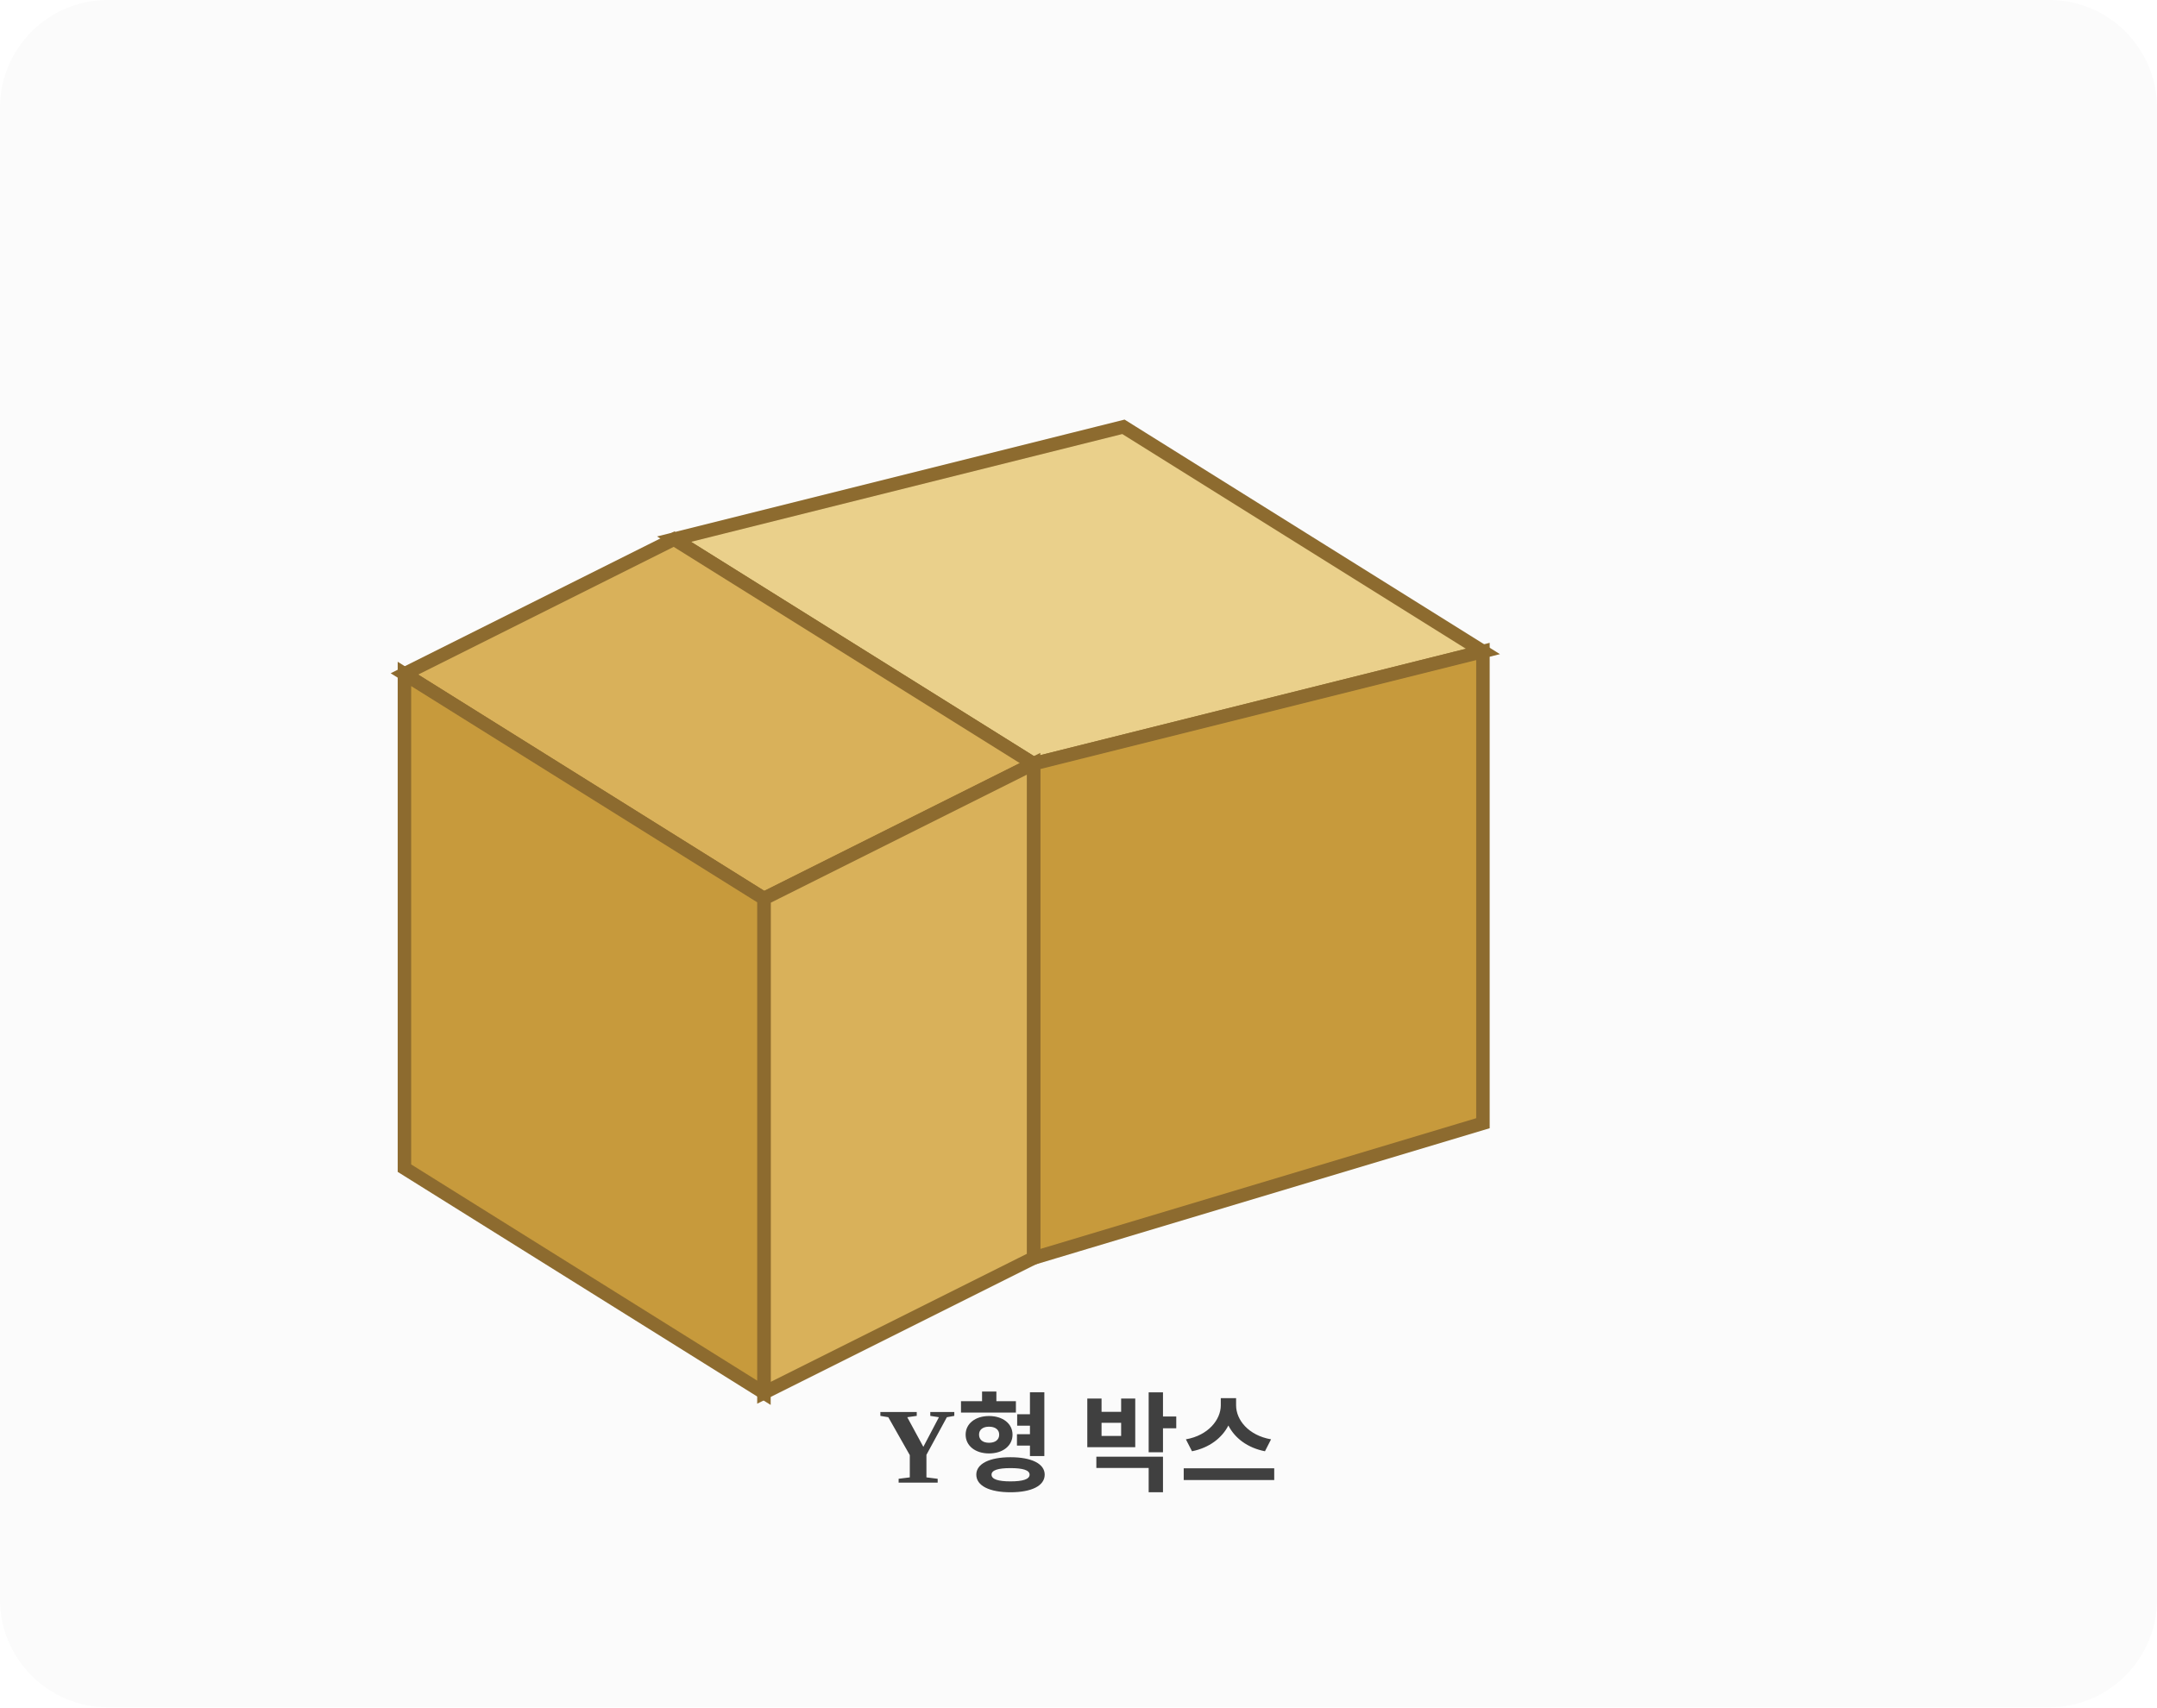
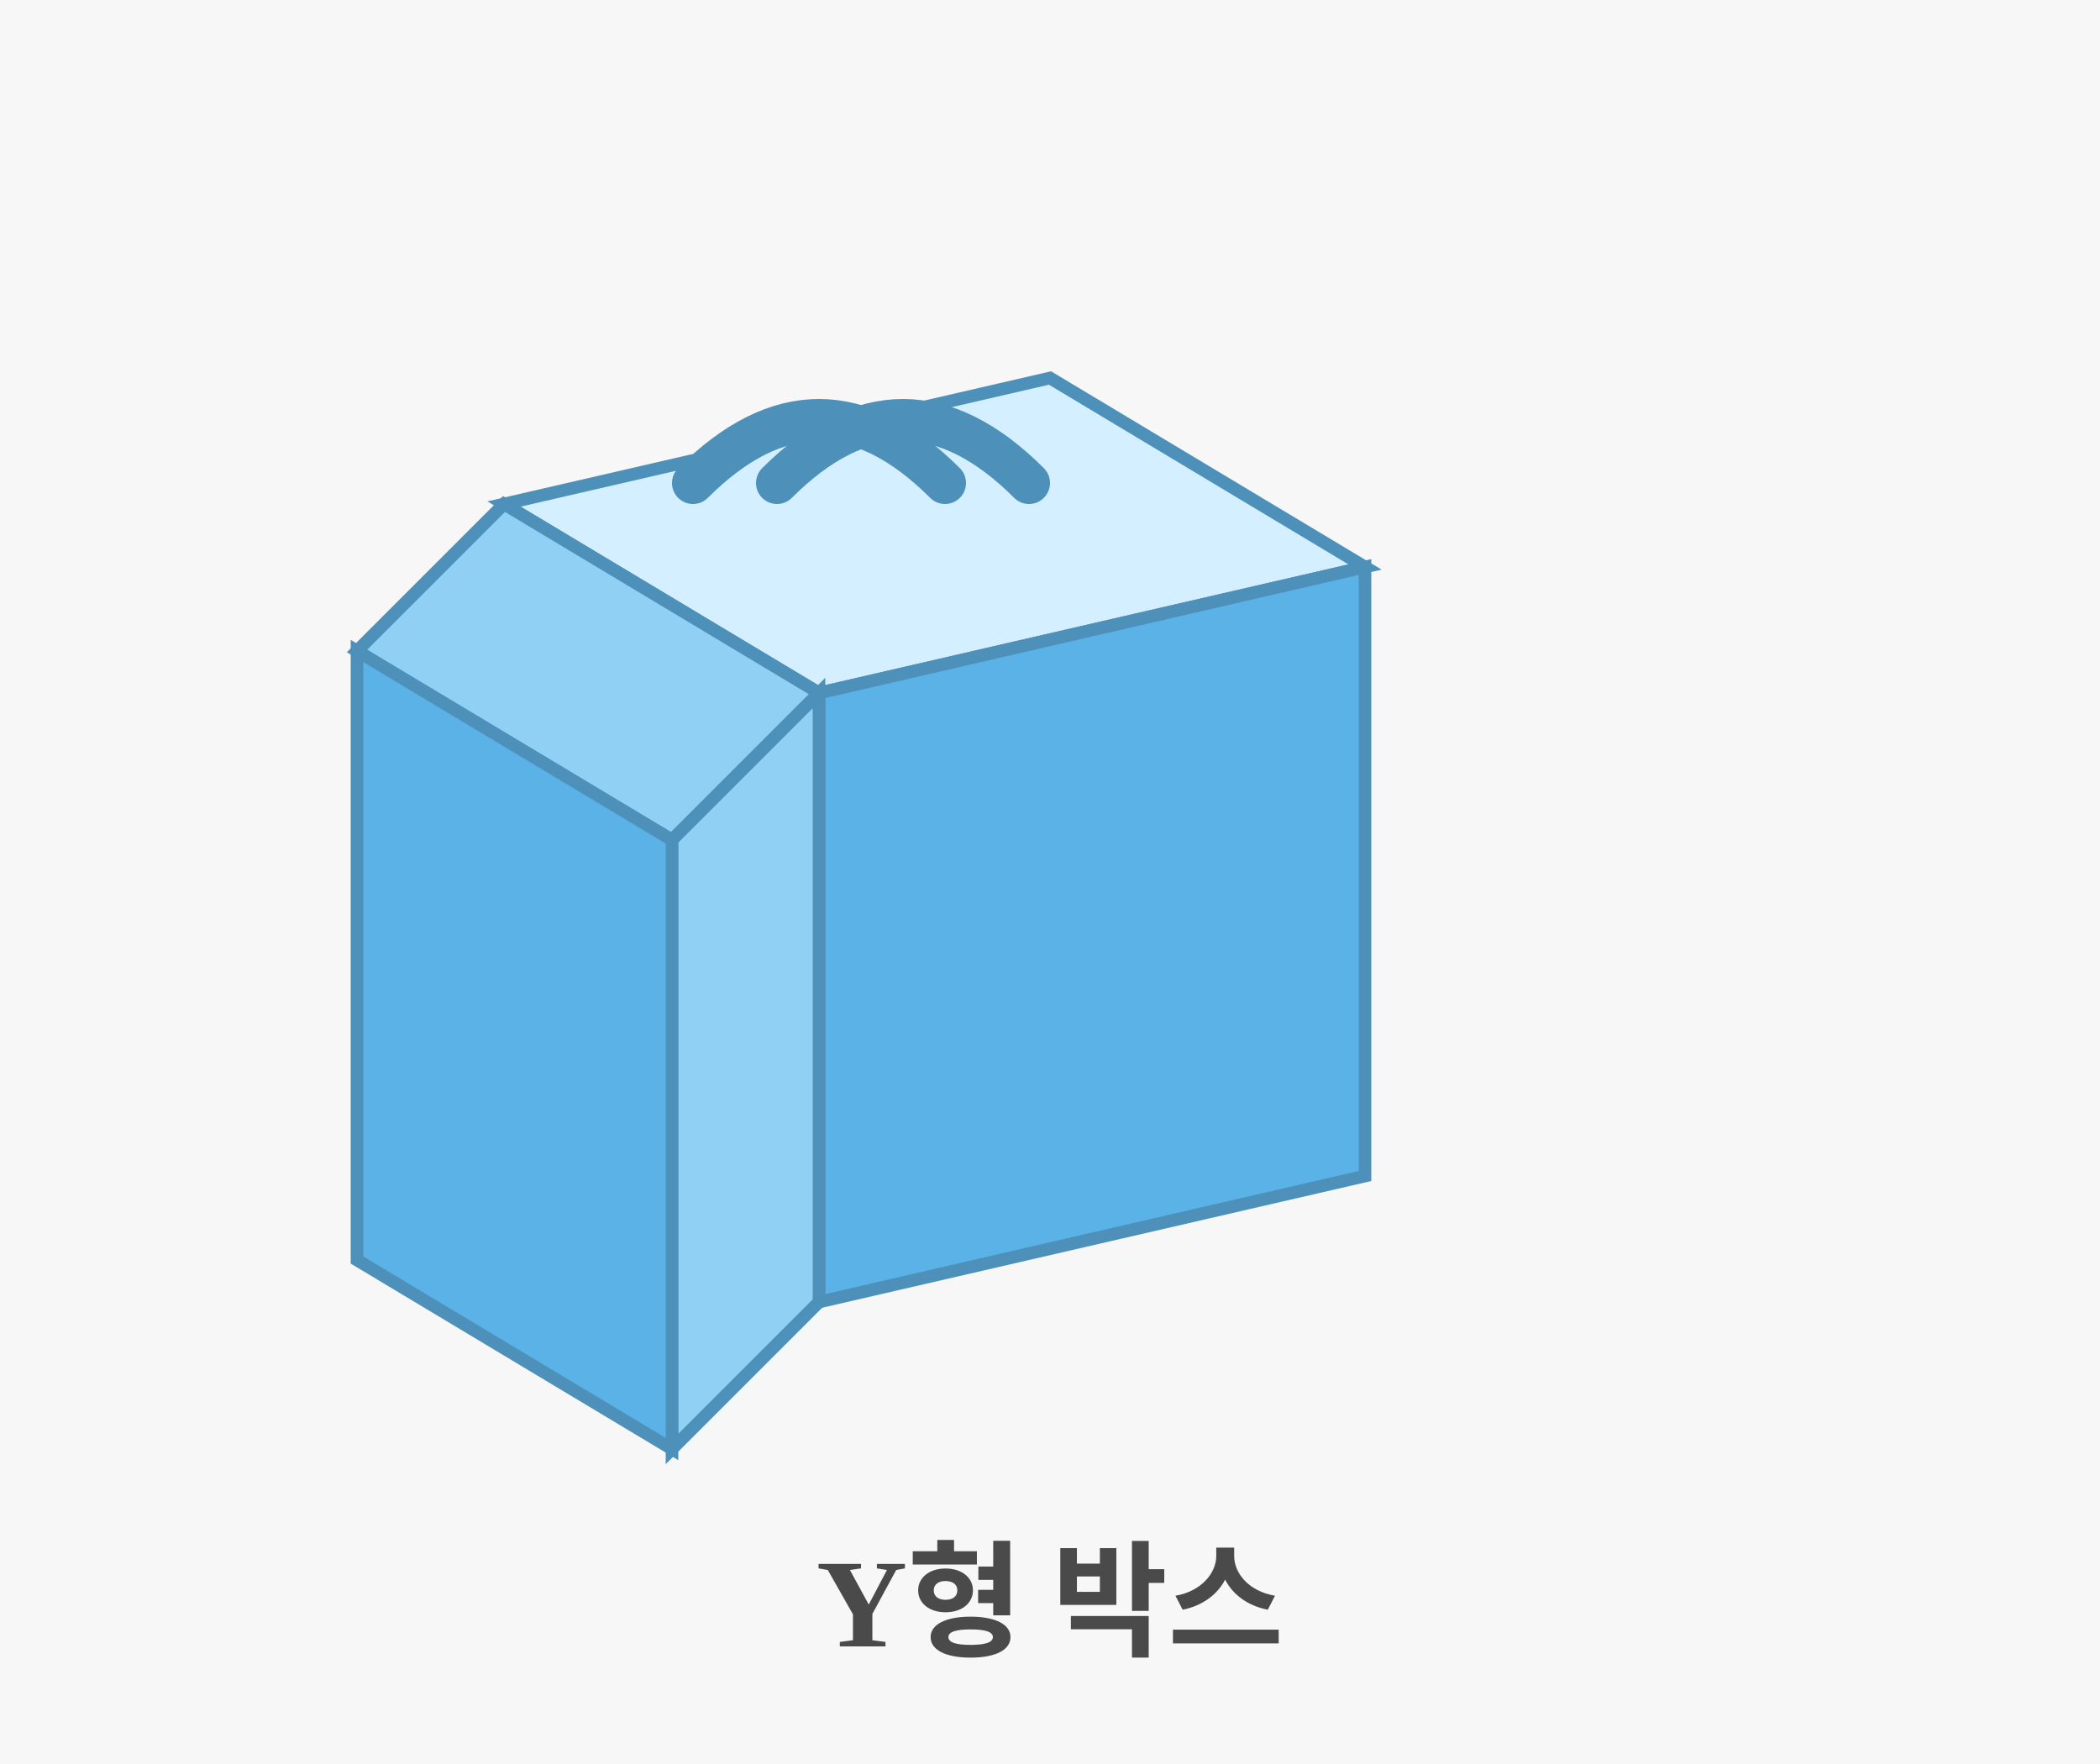
- <svg xmlns="http://www.w3.org/2000/svg" width="480" height="380" viewBox="0 0 480 380">
-   <rect width="480" height="380" rx="24" fill="#fbfbfb" />
-   <polygon points="150,120 250,95 330,145 230,170" fill="#ead08b" stroke="#8d6b2f" stroke-width="3" />
-   <polygon points="90,150 150,120 230,170 170,200" fill="#d9b15a" stroke="#8d6b2f" stroke-width="3" />
-   <polygon points="230,170 330,145 330,250 230,280" fill="#c79a3c" stroke="#8d6b2f" stroke-width="3" />
-   <polygon points="170,200 230,170 230,280 170,310" fill="#d9b15a" stroke="#8d6b2f" stroke-width="3" />
-   <polygon points="90,150 170,200 170,310 90,260" fill="#c79a3c" stroke="#8d6b2f" stroke-width="3" />
-   <text x="240" y="330" text-anchor="middle" font-size="24" font-weight="800" fill="#404040">Y형 박스</text>
+ <svg xmlns="http://www.w3.org/2000/svg" width="500" height="420" viewBox="0 0 500 420">
+   <rect width="500" height="420" fill="#f7f7f7" />
+   <polygon points="120,120 250,90 325,135 195,165" fill="#d4efff" stroke="#4d91ba" stroke-width="3" />
+   <polygon points="85,155 120,120 195,165 160,200" fill="#8fd0f4" stroke="#4d91ba" stroke-width="3" />
+   <polygon points="195,165 325,135 325,280 195,310" fill="#5ab2e6" stroke="#4d91ba" stroke-width="3" />
+   <polygon points="160,200 195,165 195,310 160,345" fill="#8fd0f4" stroke="#4d91ba" stroke-width="3" />
+   <polygon points="85,155 160,200 160,345 85,300" fill="#5ab2e6" stroke="#4d91ba" stroke-width="3" />
+   <path d="M165 115 q30 -30 60 0" fill="none" stroke="#4d91ba" stroke-width="10" stroke-linecap="round" />
+   <path d="M185 115 q30 -30 60 0" fill="none" stroke="#4d91ba" stroke-width="10" stroke-linecap="round" />
+   <text x="250" y="392" text-anchor="middle" font-size="30" font-weight="700" fill="#4a4a4a">Y형 박스</text>
</svg>
